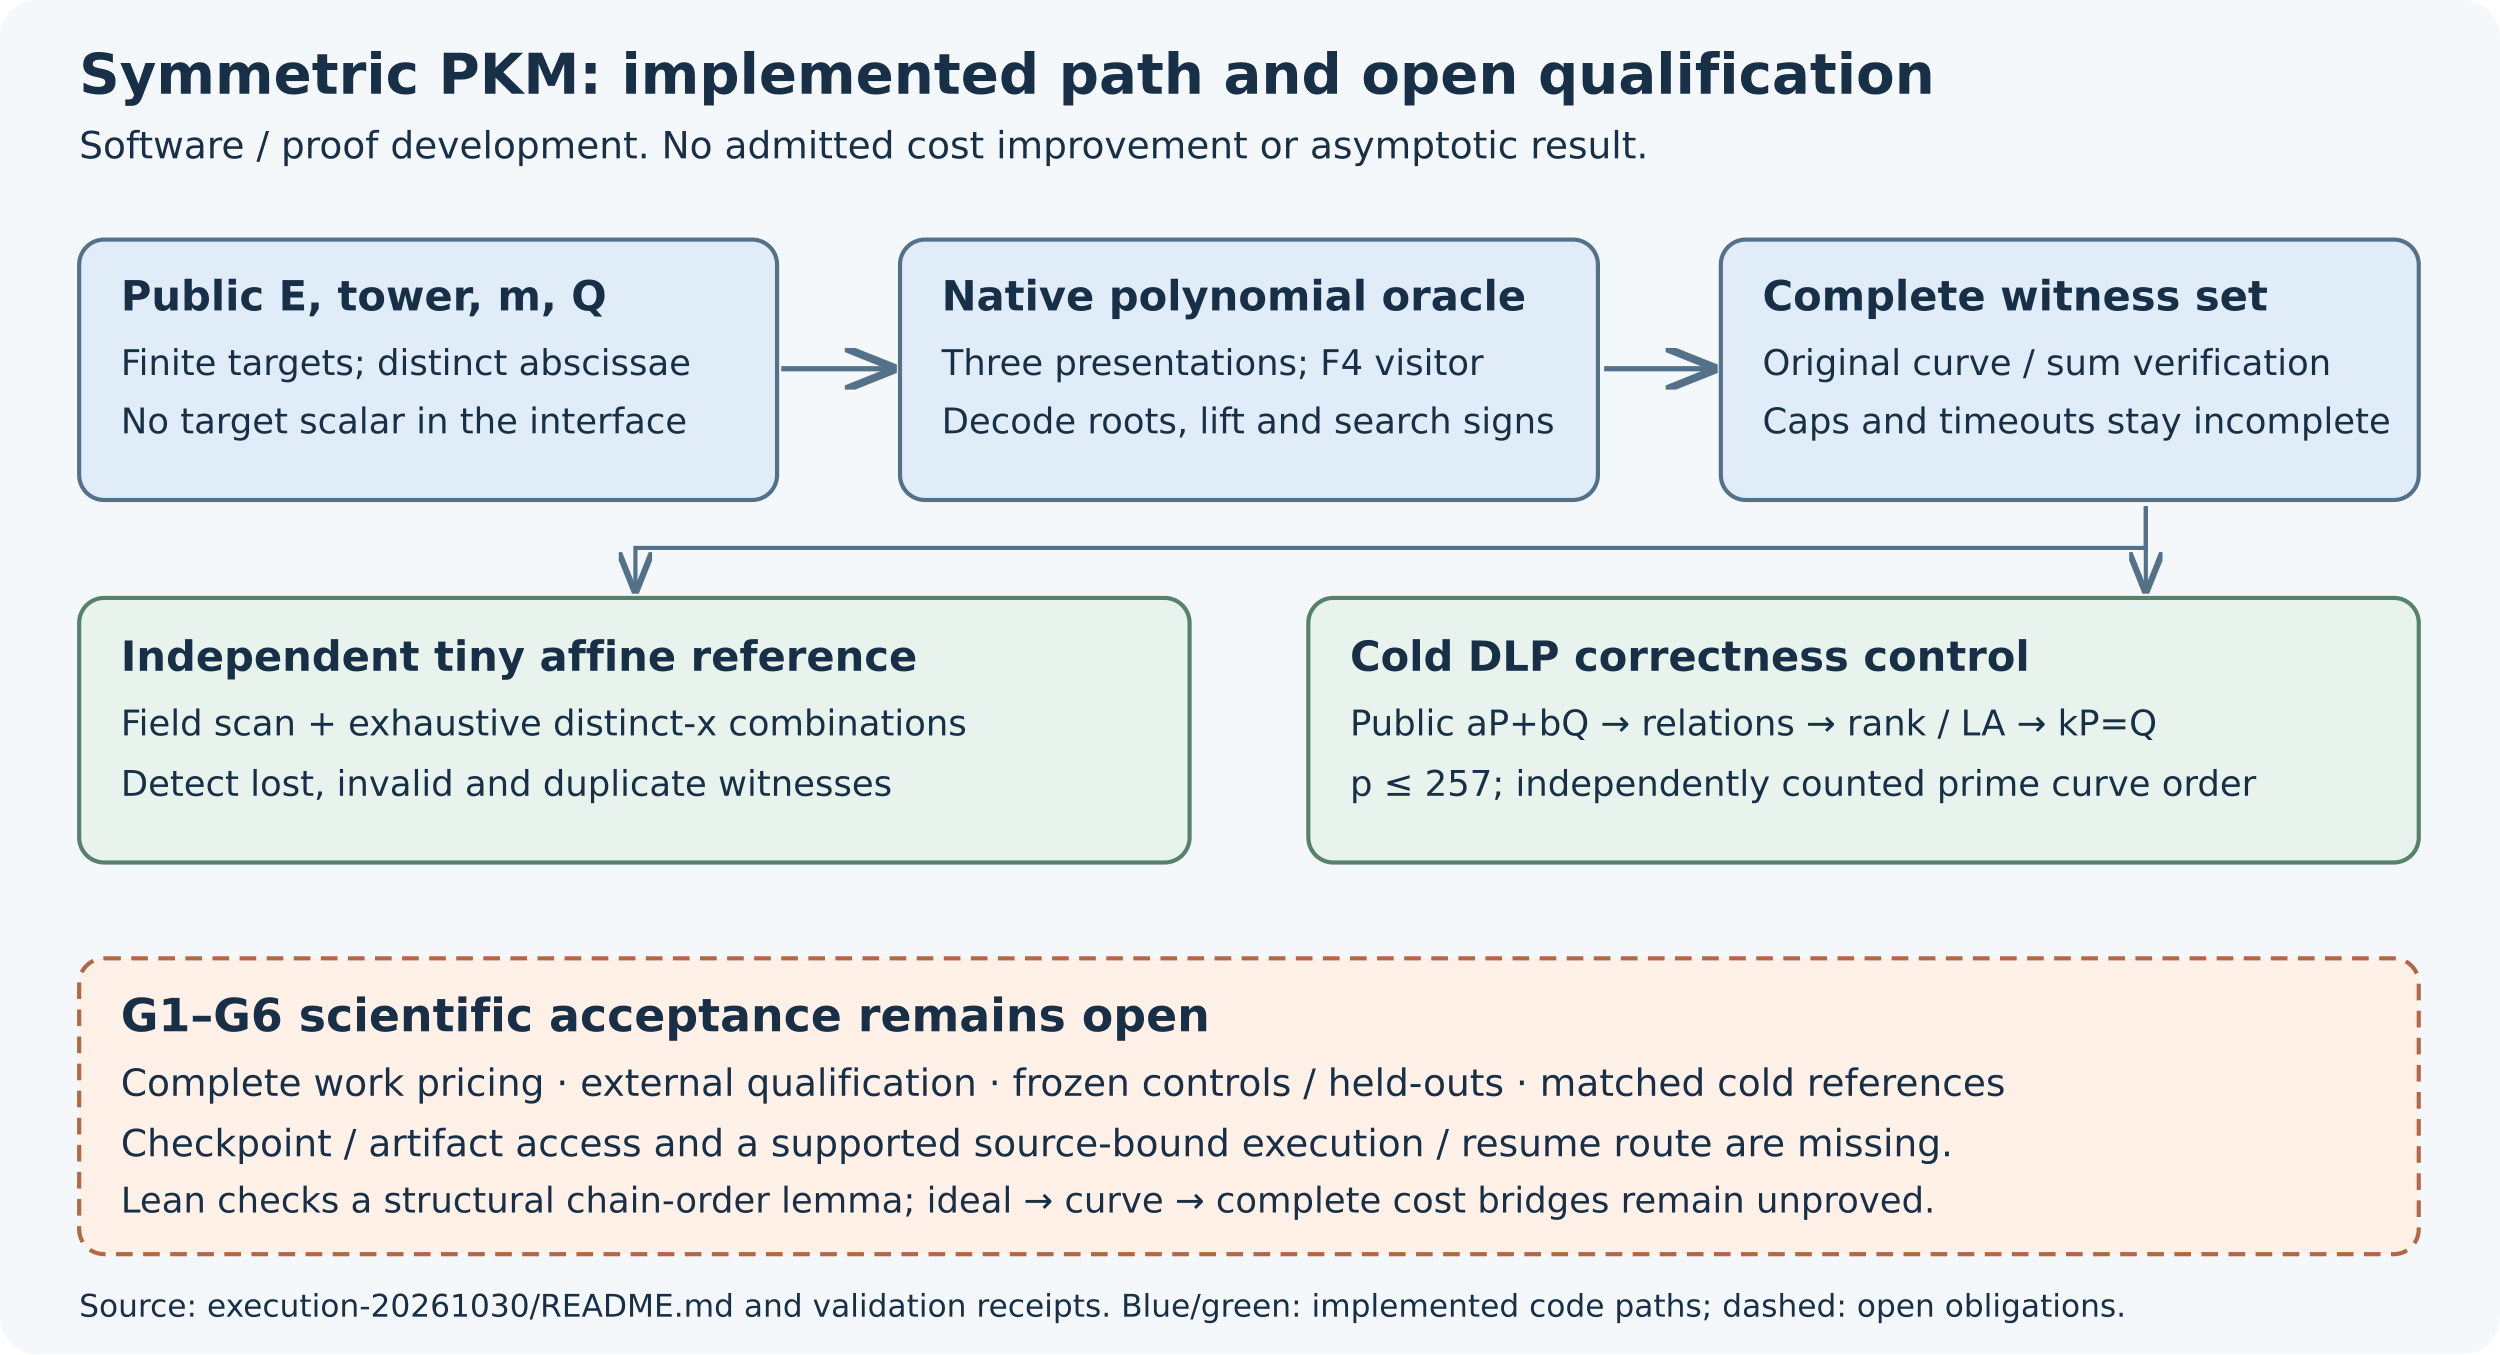
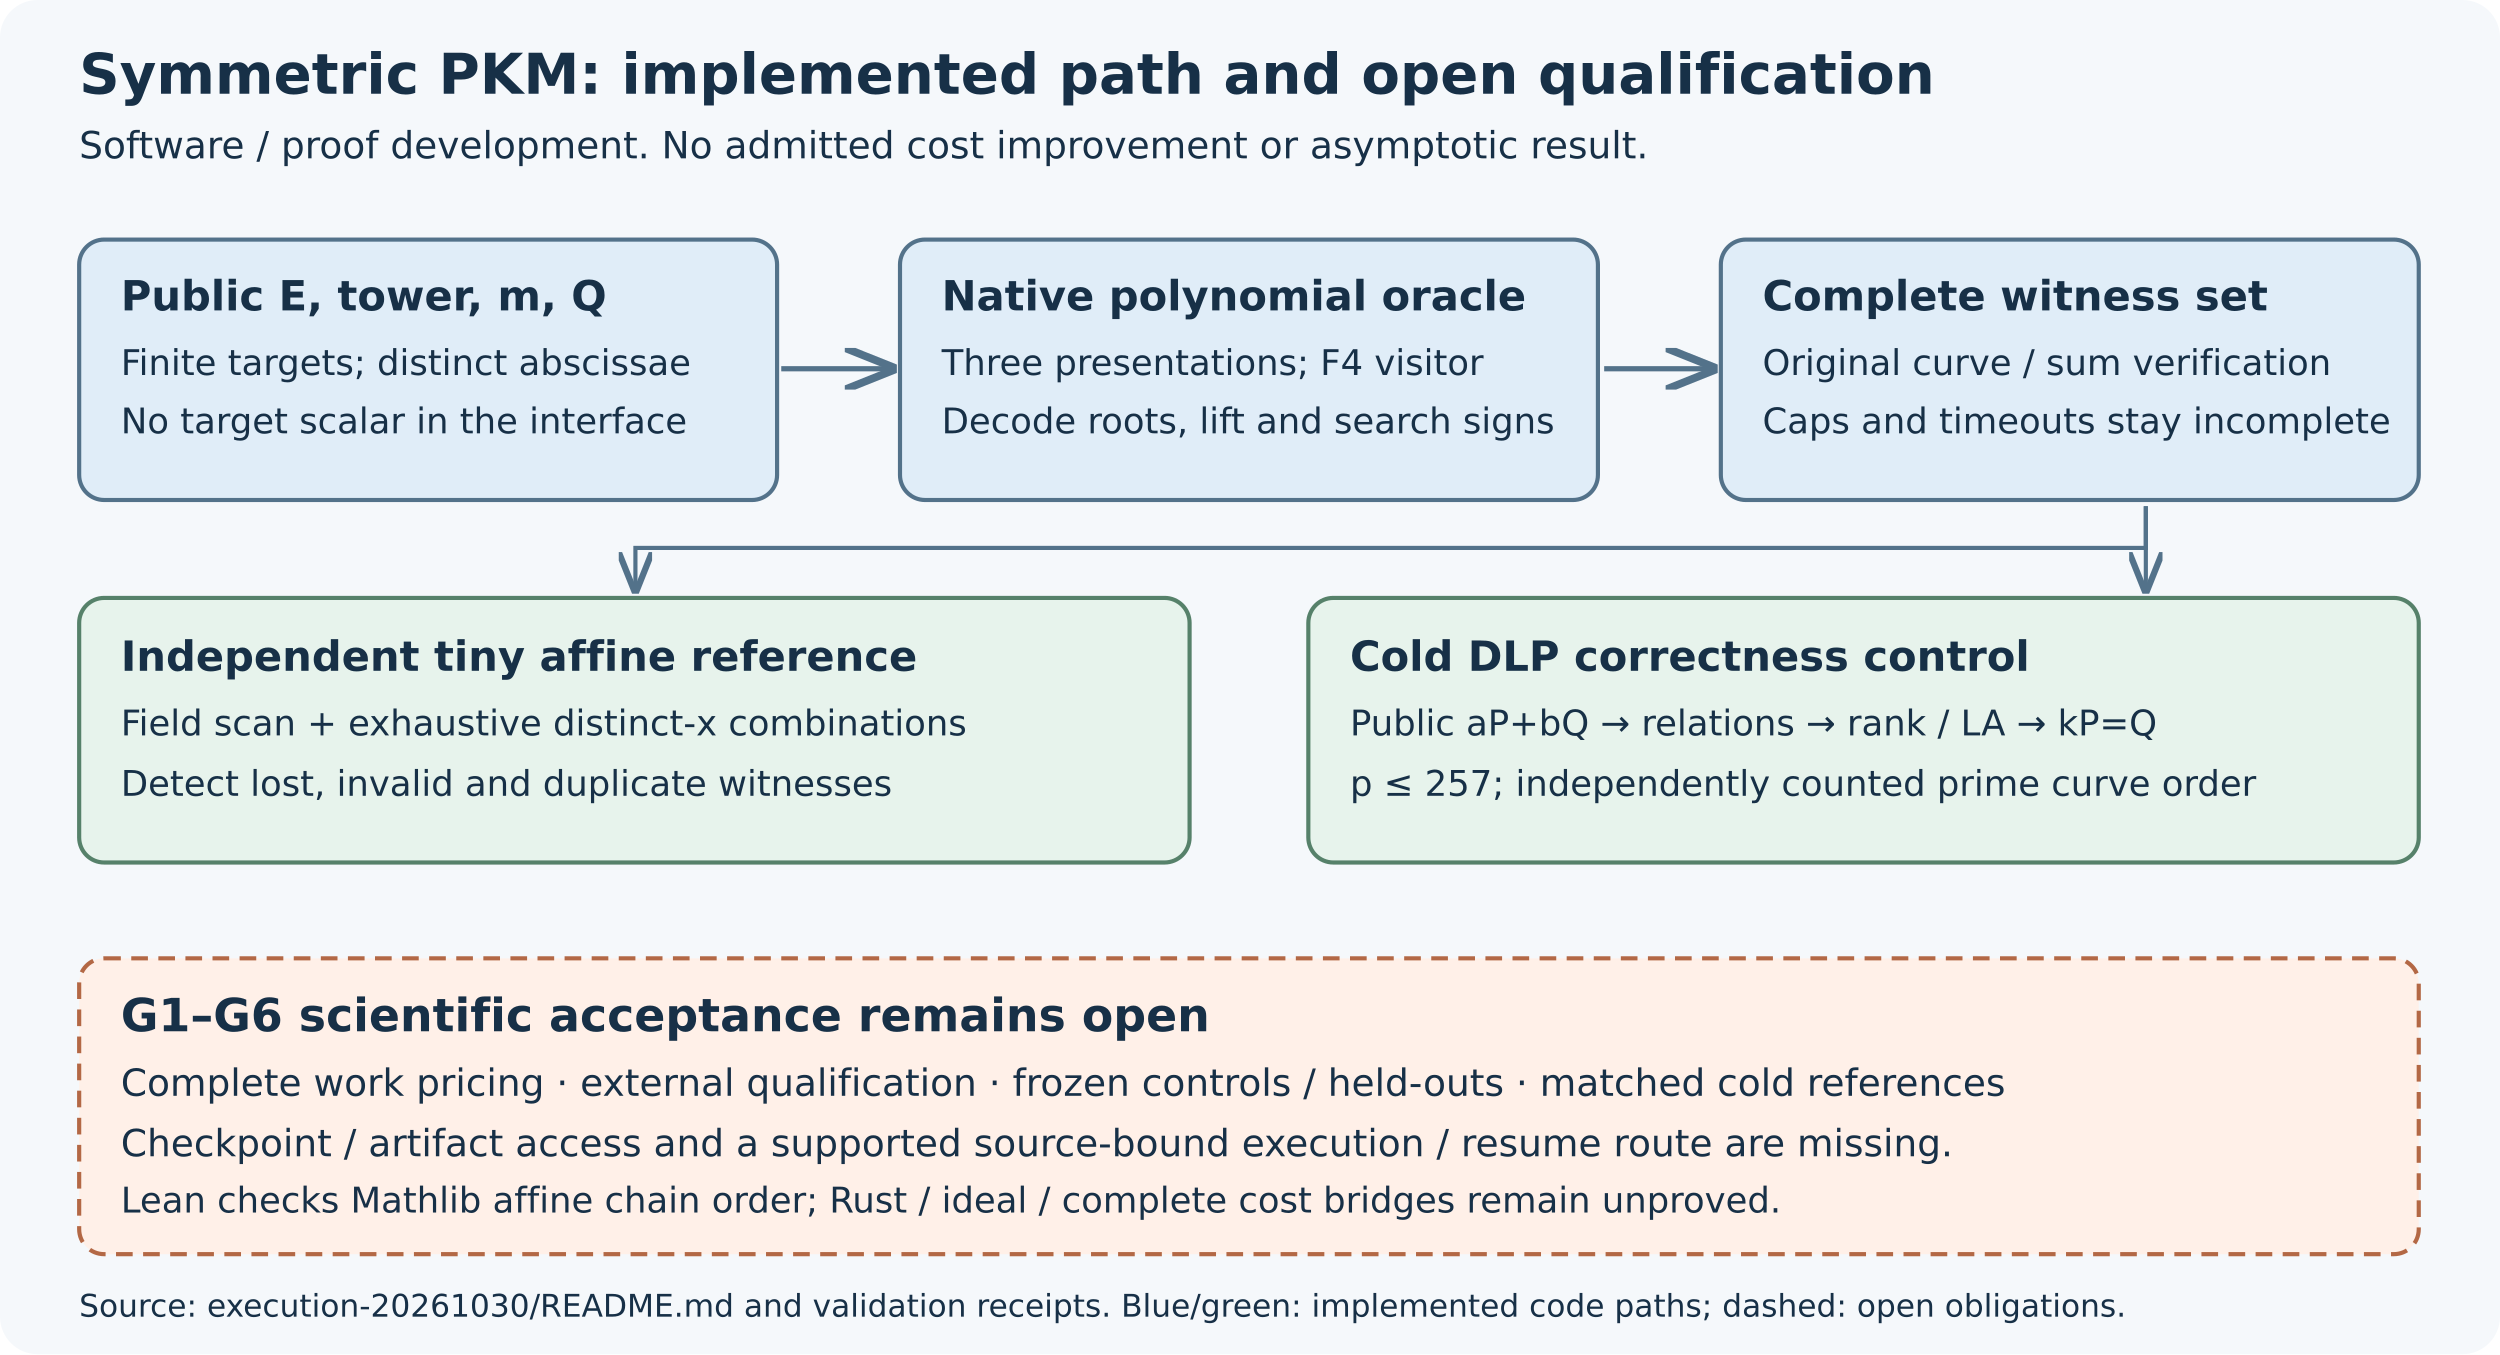
<svg xmlns="http://www.w3.org/2000/svg" width="1200" height="650" viewBox="0 0 1200 650">
  <defs>
    <marker id="arrow" markerWidth="10" markerHeight="8" refX="9" refY="4" orient="auto">
      <path d="M0 0L10 4L0 8" fill="none" stroke="#53728a" stroke-width="1.5" />
    </marker>
  </defs>
  <rect width="1200" height="650" rx="18" fill="#f5f8fb" />
  <g font-family="DejaVu Sans, sans-serif" fill="#173047">
    <text x="38" y="45" font-size="27" font-weight="bold">Symmetric PKM: implemented path and open qualification</text>
    <text x="38" y="76" font-size="18">Software / proof development. No admitted cost improvement or asymptotic result.</text>
    <g fill="#e0edf8" stroke="#53728a" stroke-width="2">
      <rect x="38" y="115" width="335" height="125" rx="12" />
      <rect x="432" y="115" width="335" height="125" rx="12" />
      <rect x="826" y="115" width="335" height="125" rx="12" />
    </g>
    <g font-size="20" font-weight="bold">
      <text x="58" y="149">Public E, tower, m, Q</text>
      <text x="452" y="149">Native polynomial oracle</text>
      <text x="846" y="149">Complete witness set</text>
    </g>
    <g font-size="17">
      <text x="58" y="180">Finite targets; distinct abscissae</text>
      <text x="58" y="208">No target scalar in the interface</text>
      <text x="452" y="180">Three presentations; F4 visitor</text>
      <text x="452" y="208">Decode roots, lift and search signs</text>
      <text x="846" y="180">Original curve / sum verification</text>
      <text x="846" y="208">Caps and timeouts stay incomplete</text>
    </g>
    <g fill="none" stroke="#53728a" stroke-width="2.5" marker-end="url(#arrow)">
      <path d="M375 177H428" />
      <path d="M770 177H822" />
    </g>
    <g fill="#e7f3ec" stroke="#56816a" stroke-width="2">
      <rect x="38" y="287" width="533" height="127" rx="12" />
      <rect x="628" y="287" width="533" height="127" rx="12" />
    </g>
    <g font-size="20" font-weight="bold">
      <text x="58" y="322">Independent tiny affine reference</text>
      <text x="648" y="322">Cold DLP correctness control</text>
    </g>
    <g font-size="17">
      <text x="58" y="353">Field scan + exhaustive distinct-x combinations</text>
      <text x="58" y="382">Detect lost, invalid and duplicate witnesses</text>
      <text x="648" y="353">Public aP+bQ → relations → rank / LA → kP=Q</text>
      <text x="648" y="382">p ≤ 257; independently counted prime curve order</text>
    </g>
    <g fill="none" stroke="#53728a" stroke-width="2" marker-end="url(#arrow)">
      <path d="M1030 243V263H305V283" />
      <path d="M1030 243V283" />
    </g>
    <rect x="38" y="460" width="1123" height="142" rx="12" fill="#fff0e8" stroke="#b36845" stroke-width="2" stroke-dasharray="8 5" />
    <text x="58" y="495" font-size="22" font-weight="bold">G1–G6 scientific acceptance remains open</text>
    <text x="58" y="526" font-size="18">Complete work pricing · external qualification · frozen controls / held-outs · matched cold references</text>
    <text x="58" y="555" font-size="18">Checkpoint / artifact access and a supported source-bound execution / resume route are missing.</text>
-     <text x="58" y="582" font-size="17">Lean checks a structural chain-order lemma; ideal → curve → complete cost bridges remain unproved.</text>
+     <text x="58" y="582" font-size="17">Lean checks Mathlib affine chain order; Rust / ideal / complete cost bridges remain unproved.</text>
    <text x="38" y="632" font-size="15">Source: execution-20261030/README.md and validation receipts. Blue/green: implemented code paths; dashed: open obligations.</text>
  </g>
</svg>
